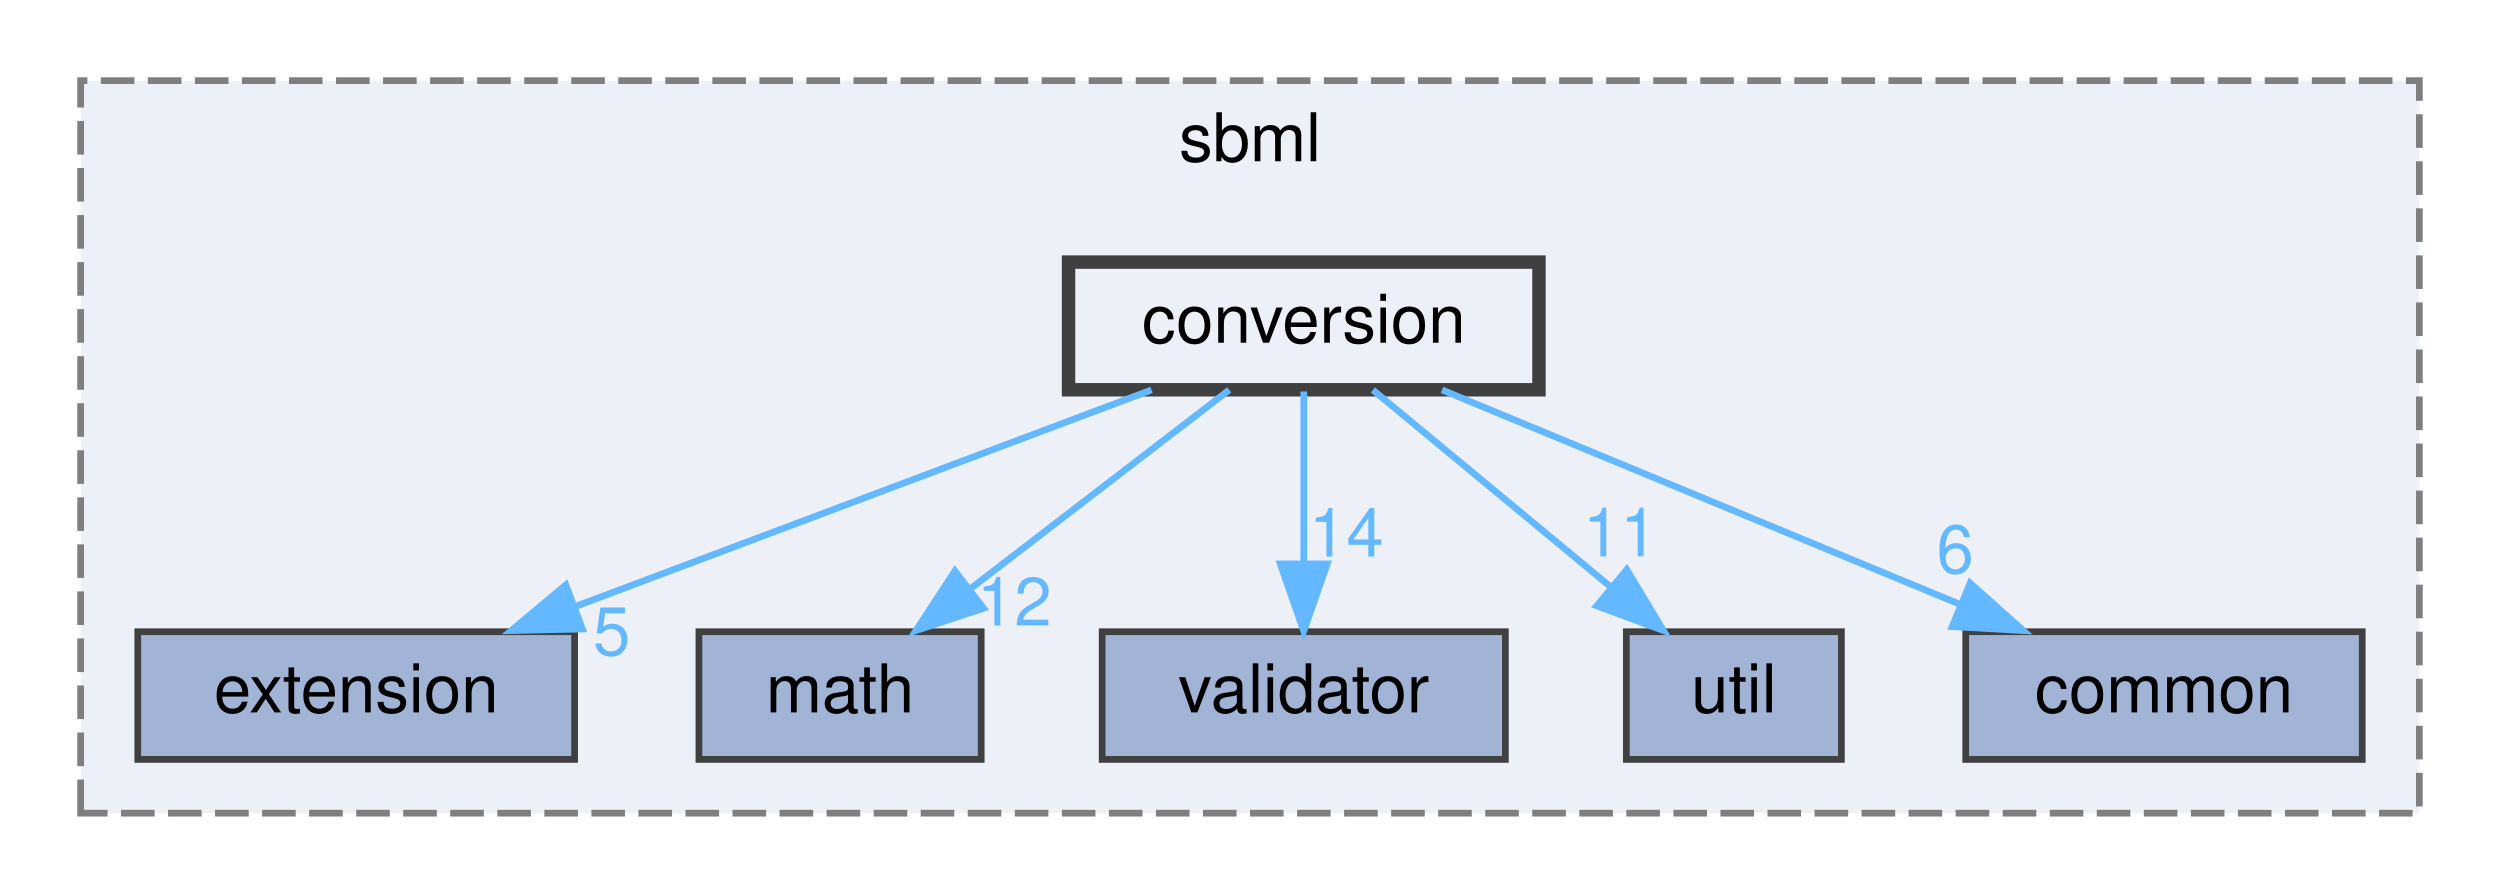
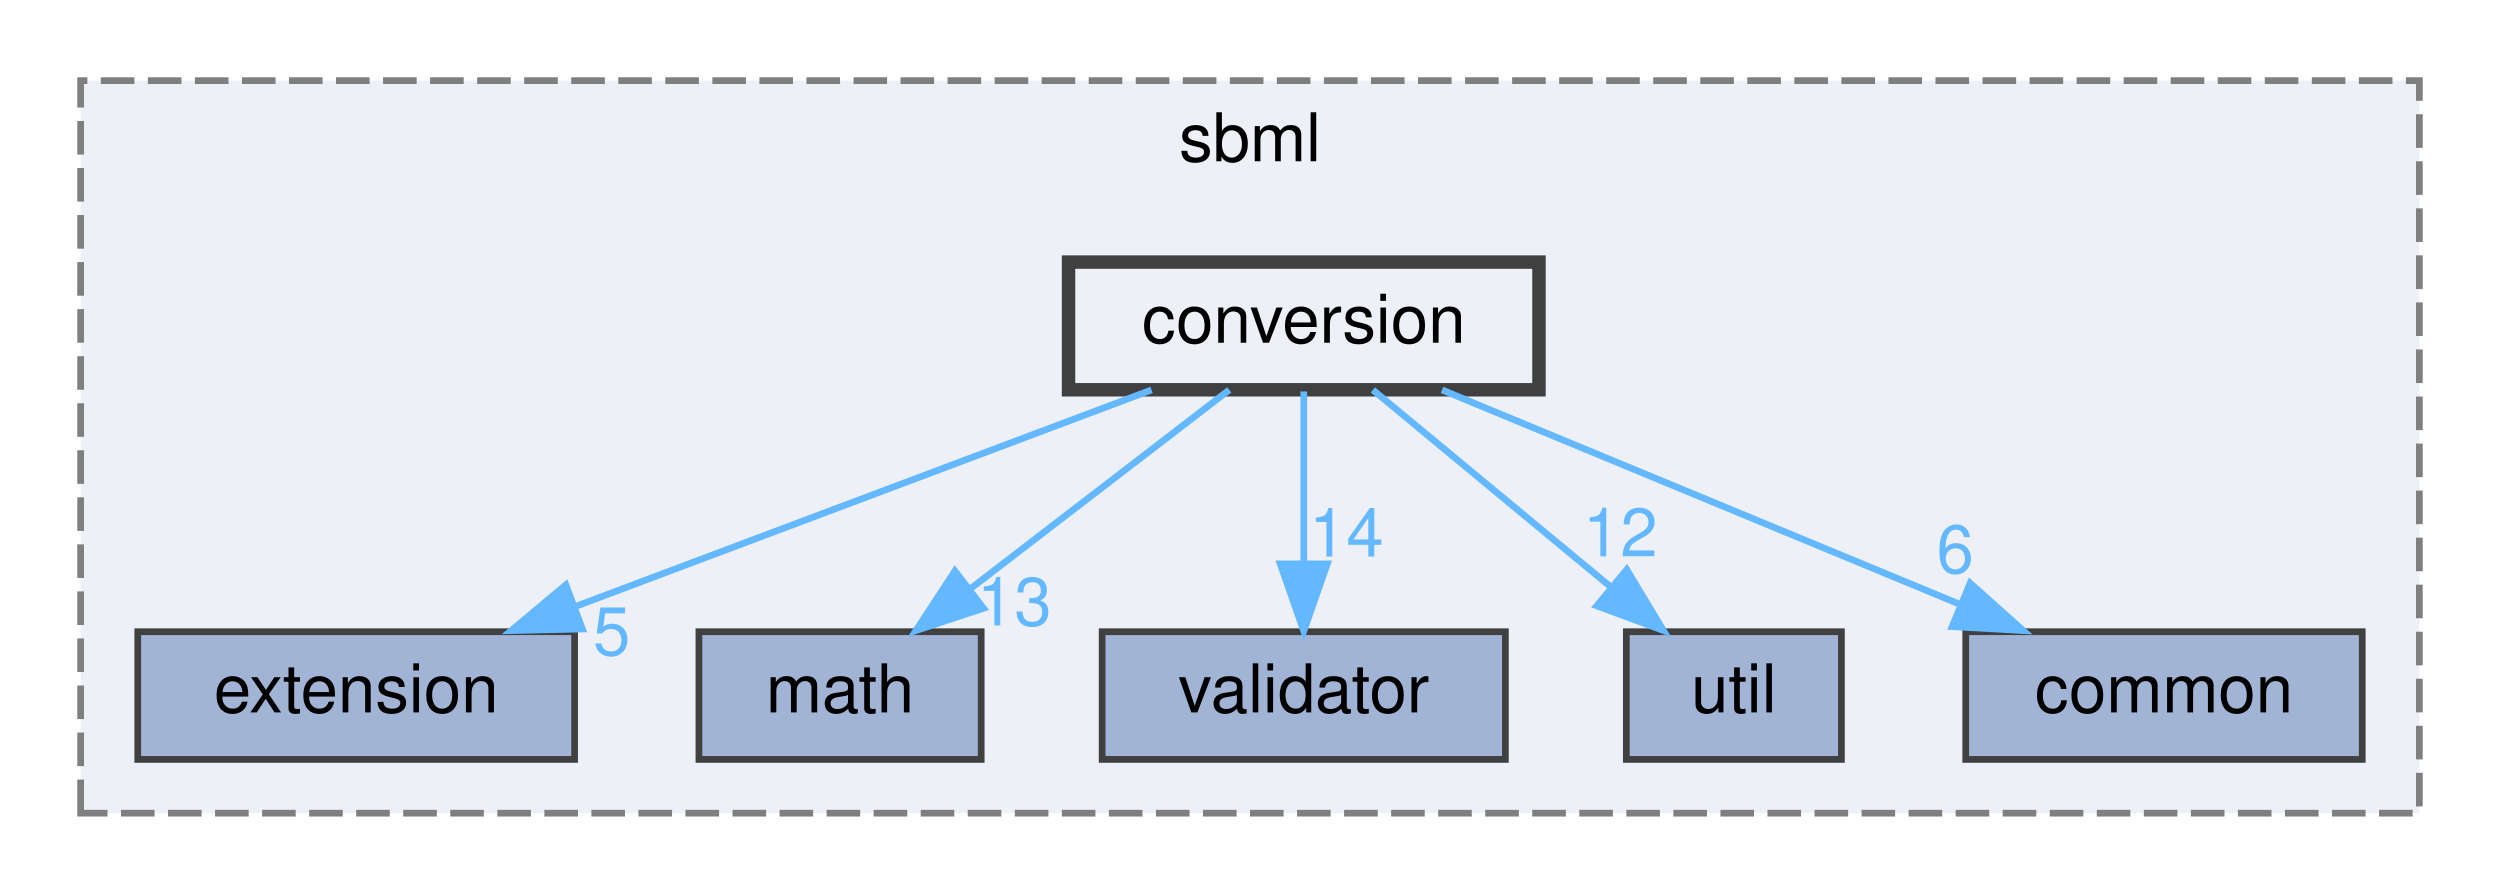
<svg xmlns="http://www.w3.org/2000/svg" xmlns:xlink="http://www.w3.org/1999/xlink" width="372pt" height="133pt" viewBox="0.00 0.00 372.00 133.00">
  <g id="graph0" class="graph" transform="scale(1 1) rotate(0) translate(4 129)">
    <g id="clust1" class="cluster">
      <g id="a_clust1">
        <a xlink:href="dir_a359a38bc464cff0ef8a57dc34360380.html" target="_top" xlink:title="sbml">
          <polygon fill="#edf0f7" stroke="#7f7f7f" stroke-dasharray="5,2" points="8,-8 8,-117 356,-117 356,-8 8,-8" />
          <text text-anchor="middle" x="182" y="-105" font-family="Helvetica,sans-Serif" font-size="10.00">sbml</text>
        </a>
      </g>
    </g>
    <g id="node1" class="node">
      <g id="a_node1">
        <a xlink:href="dir_3f96c34ad80e9031c68706862fabf1a4.html" target="_top" xlink:title="extension">
          <polygon fill="#a2b4d6" stroke="#404040" points="81.5,-35 16.5,-35 16.5,-16 81.5,-16 81.5,-35" />
          <text text-anchor="middle" x="49" y="-23" font-family="Helvetica,sans-Serif" font-size="10.00">extension</text>
        </a>
      </g>
    </g>
    <g id="node2" class="node">
      <g id="a_node2">
        <a xlink:href="dir_48ff6375d03f1aa509a6e0480f966544.html" target="_top" xlink:title="math">
          <polygon fill="#a2b4d6" stroke="#404040" points="142,-35 100,-35 100,-16 142,-16 142,-35" />
          <text text-anchor="middle" x="121" y="-23" font-family="Helvetica,sans-Serif" font-size="10.00">math</text>
        </a>
      </g>
    </g>
    <g id="node3" class="node">
      <g id="a_node3">
        <a xlink:href="dir_a0a785b8d726fb513b94381e63693443.html" target="_top" xlink:title="validator">
          <polygon fill="#a2b4d6" stroke="#404040" points="220,-35 160,-35 160,-16 220,-16 220,-35" />
          <text text-anchor="middle" x="190" y="-23" font-family="Helvetica,sans-Serif" font-size="10.00">validator</text>
        </a>
      </g>
    </g>
    <g id="node4" class="node">
      <g id="a_node4">
        <a xlink:href="dir_c541d4b187fc5f863b4735b323978e0f.html" target="_top" xlink:title="util">
          <polygon fill="#a2b4d6" stroke="#404040" points="270,-35 238,-35 238,-16 270,-16 270,-35" />
          <text text-anchor="middle" x="254" y="-23" font-family="Helvetica,sans-Serif" font-size="10.00">util</text>
        </a>
      </g>
    </g>
    <g id="node5" class="node">
      <g id="a_node5">
        <a xlink:href="dir_fd1e11fb0964f7346e999e146b0dfd59.html" target="_top" xlink:title="common">
          <polygon fill="#a2b4d6" stroke="#404040" points="347.5,-35 288.5,-35 288.5,-16 347.5,-16 347.5,-35" />
          <text text-anchor="middle" x="318" y="-23" font-family="Helvetica,sans-Serif" font-size="10.00">common</text>
        </a>
      </g>
    </g>
    <g id="node6" class="node">
      <g id="a_node6">
        <a xlink:href="dir_d3b86ce335ad818909ececff0fac1eca.html" target="_top" xlink:title="conversion">
          <polygon fill="#edf0f7" stroke="#404040" stroke-width="2" points="225,-90 155,-90 155,-71 225,-71 225,-90" />
          <text text-anchor="middle" x="190" y="-78" font-family="Helvetica,sans-Serif" font-size="10.00">conversion</text>
        </a>
      </g>
    </g>
    <g id="edge1" class="edge">
      <g id="a_edge1">
        <a xlink:href="dir_000012_000014.html" target="_top">
          <path fill="none" stroke="#63b8ff" d="M167.35,-70.98C144.15,-62.27 107.88,-48.63 81.6,-38.75" />
          <polygon fill="#63b8ff" stroke="#63b8ff" points="82.66,-35.41 72.07,-35.17 80.2,-41.97 82.66,-35.41" />
        </a>
      </g>
      <g id="a_edge1-headlabel">
        <a xlink:href="dir_000012_000014.html" target="_top" xlink:title="5">
          <text text-anchor="middle" x="87.02" y="-31.52" font-family="Helvetica,sans-Serif" font-size="10.00" fill="#63b8ff">5</text>
        </a>
      </g>
    </g>
    <g id="edge2" class="edge">
      <g id="a_edge2">
        <a xlink:href="dir_000012_000027.html" target="_top">
          <path fill="none" stroke="#63b8ff" d="M178.91,-70.98C168.51,-63 152.74,-50.88 140.28,-41.31" />
          <polygon fill="#63b8ff" stroke="#63b8ff" points="142.35,-38.49 132.29,-35.17 138.09,-44.04 142.35,-38.49" />
        </a>
      </g>
      <g id="a_edge2-headlabel">
-         <a xlink:href="dir_000012_000027.html" target="_top" xlink:title="12">
-           <text text-anchor="middle" x="146.93" y="-35.92" font-family="Helvetica,sans-Serif" font-size="10.00" fill="#63b8ff">12</text>
+         <a xlink:href="dir_000012_000027.html" target="_top" xlink:title="13">
+           <text text-anchor="middle" x="146.93" y="-35.92" font-family="Helvetica,sans-Serif" font-size="10.00" fill="#63b8ff">13</text>
        </a>
      </g>
    </g>
    <g id="edge3" class="edge">
      <g id="a_edge3">
        <a xlink:href="dir_000012_000058.html" target="_top">
          <path fill="none" stroke="#63b8ff" d="M190,-70.75C190,-63.8 190,-53.85 190,-45.13" />
          <polygon fill="#63b8ff" stroke="#63b8ff" points="193.5,-45.09 190,-35.09 186.5,-45.09 193.5,-45.09" />
        </a>
      </g>
      <g id="a_edge3-headlabel">
        <a xlink:href="dir_000012_000058.html" target="_top" xlink:title="14">
          <text text-anchor="middle" x="196.34" y="-46.18" font-family="Helvetica,sans-Serif" font-size="10.00" fill="#63b8ff">14</text>
        </a>
      </g>
    </g>
    <g id="edge4" class="edge">
      <g id="a_edge4">
        <a xlink:href="dir_000012_000048.html" target="_top">
          <path fill="none" stroke="#63b8ff" d="M200.28,-70.98C209.84,-63.07 224.28,-51.11 235.78,-41.58" />
          <polygon fill="#63b8ff" stroke="#63b8ff" points="238.06,-44.24 243.53,-35.17 233.6,-38.85 238.06,-44.24" />
        </a>
      </g>
      <g id="a_edge4-headlabel">
-         <a xlink:href="dir_000012_000048.html" target="_top" xlink:title="11">
-           <text text-anchor="middle" x="237.1" y="-46.22" font-family="Helvetica,sans-Serif" font-size="10.00" fill="#63b8ff">11</text>
+         <a xlink:href="dir_000012_000048.html" target="_top" xlink:title="12">
+           <text text-anchor="middle" x="237.1" y="-46.22" font-family="Helvetica,sans-Serif" font-size="10.00" fill="#63b8ff">12</text>
        </a>
      </g>
    </g>
    <g id="edge5" class="edge">
      <g id="a_edge5">
        <a xlink:href="dir_000012_000001.html" target="_top">
          <path fill="none" stroke="#63b8ff" d="M210.57,-70.98C231.43,-62.34 263.97,-48.87 287.77,-39.02" />
          <polygon fill="#63b8ff" stroke="#63b8ff" points="289.16,-42.23 297.06,-35.17 286.48,-35.76 289.16,-42.23" />
        </a>
      </g>
      <g id="a_edge5-headlabel">
        <a xlink:href="dir_000012_000001.html" target="_top" xlink:title="6">
          <text text-anchor="middle" x="286.93" y="-43.73" font-family="Helvetica,sans-Serif" font-size="10.00" fill="#63b8ff">6</text>
        </a>
      </g>
    </g>
  </g>
</svg>
